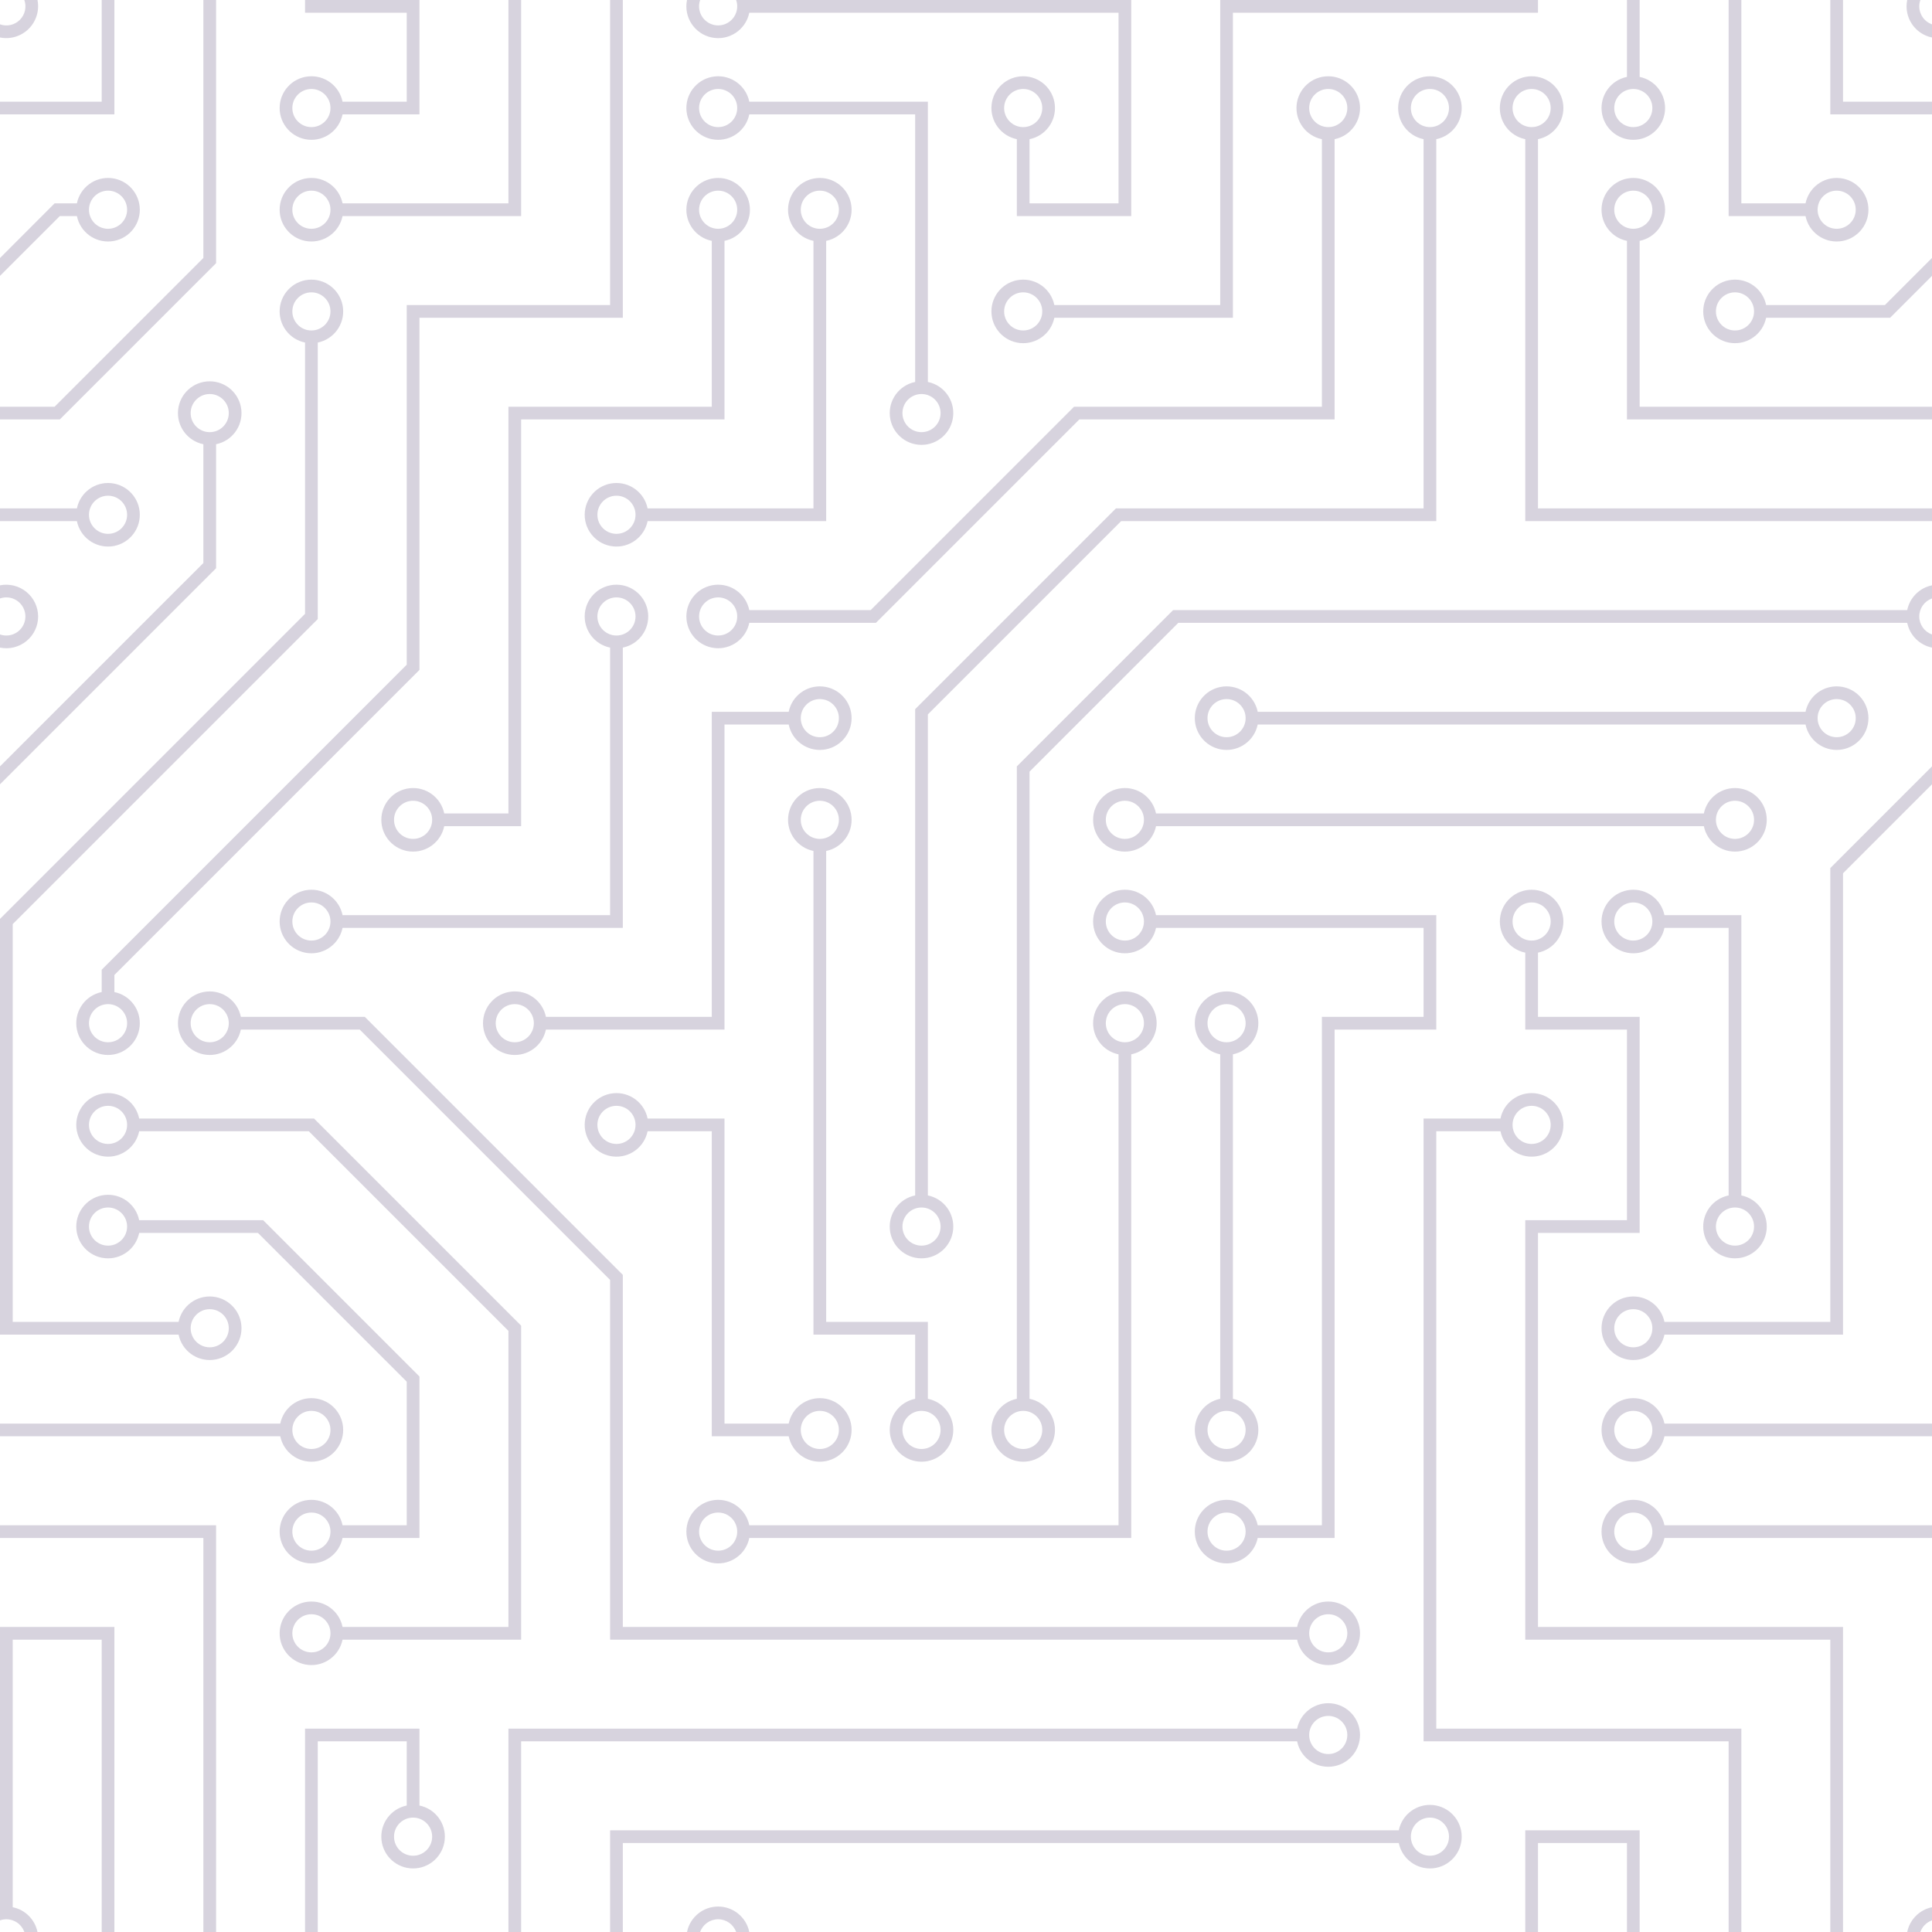
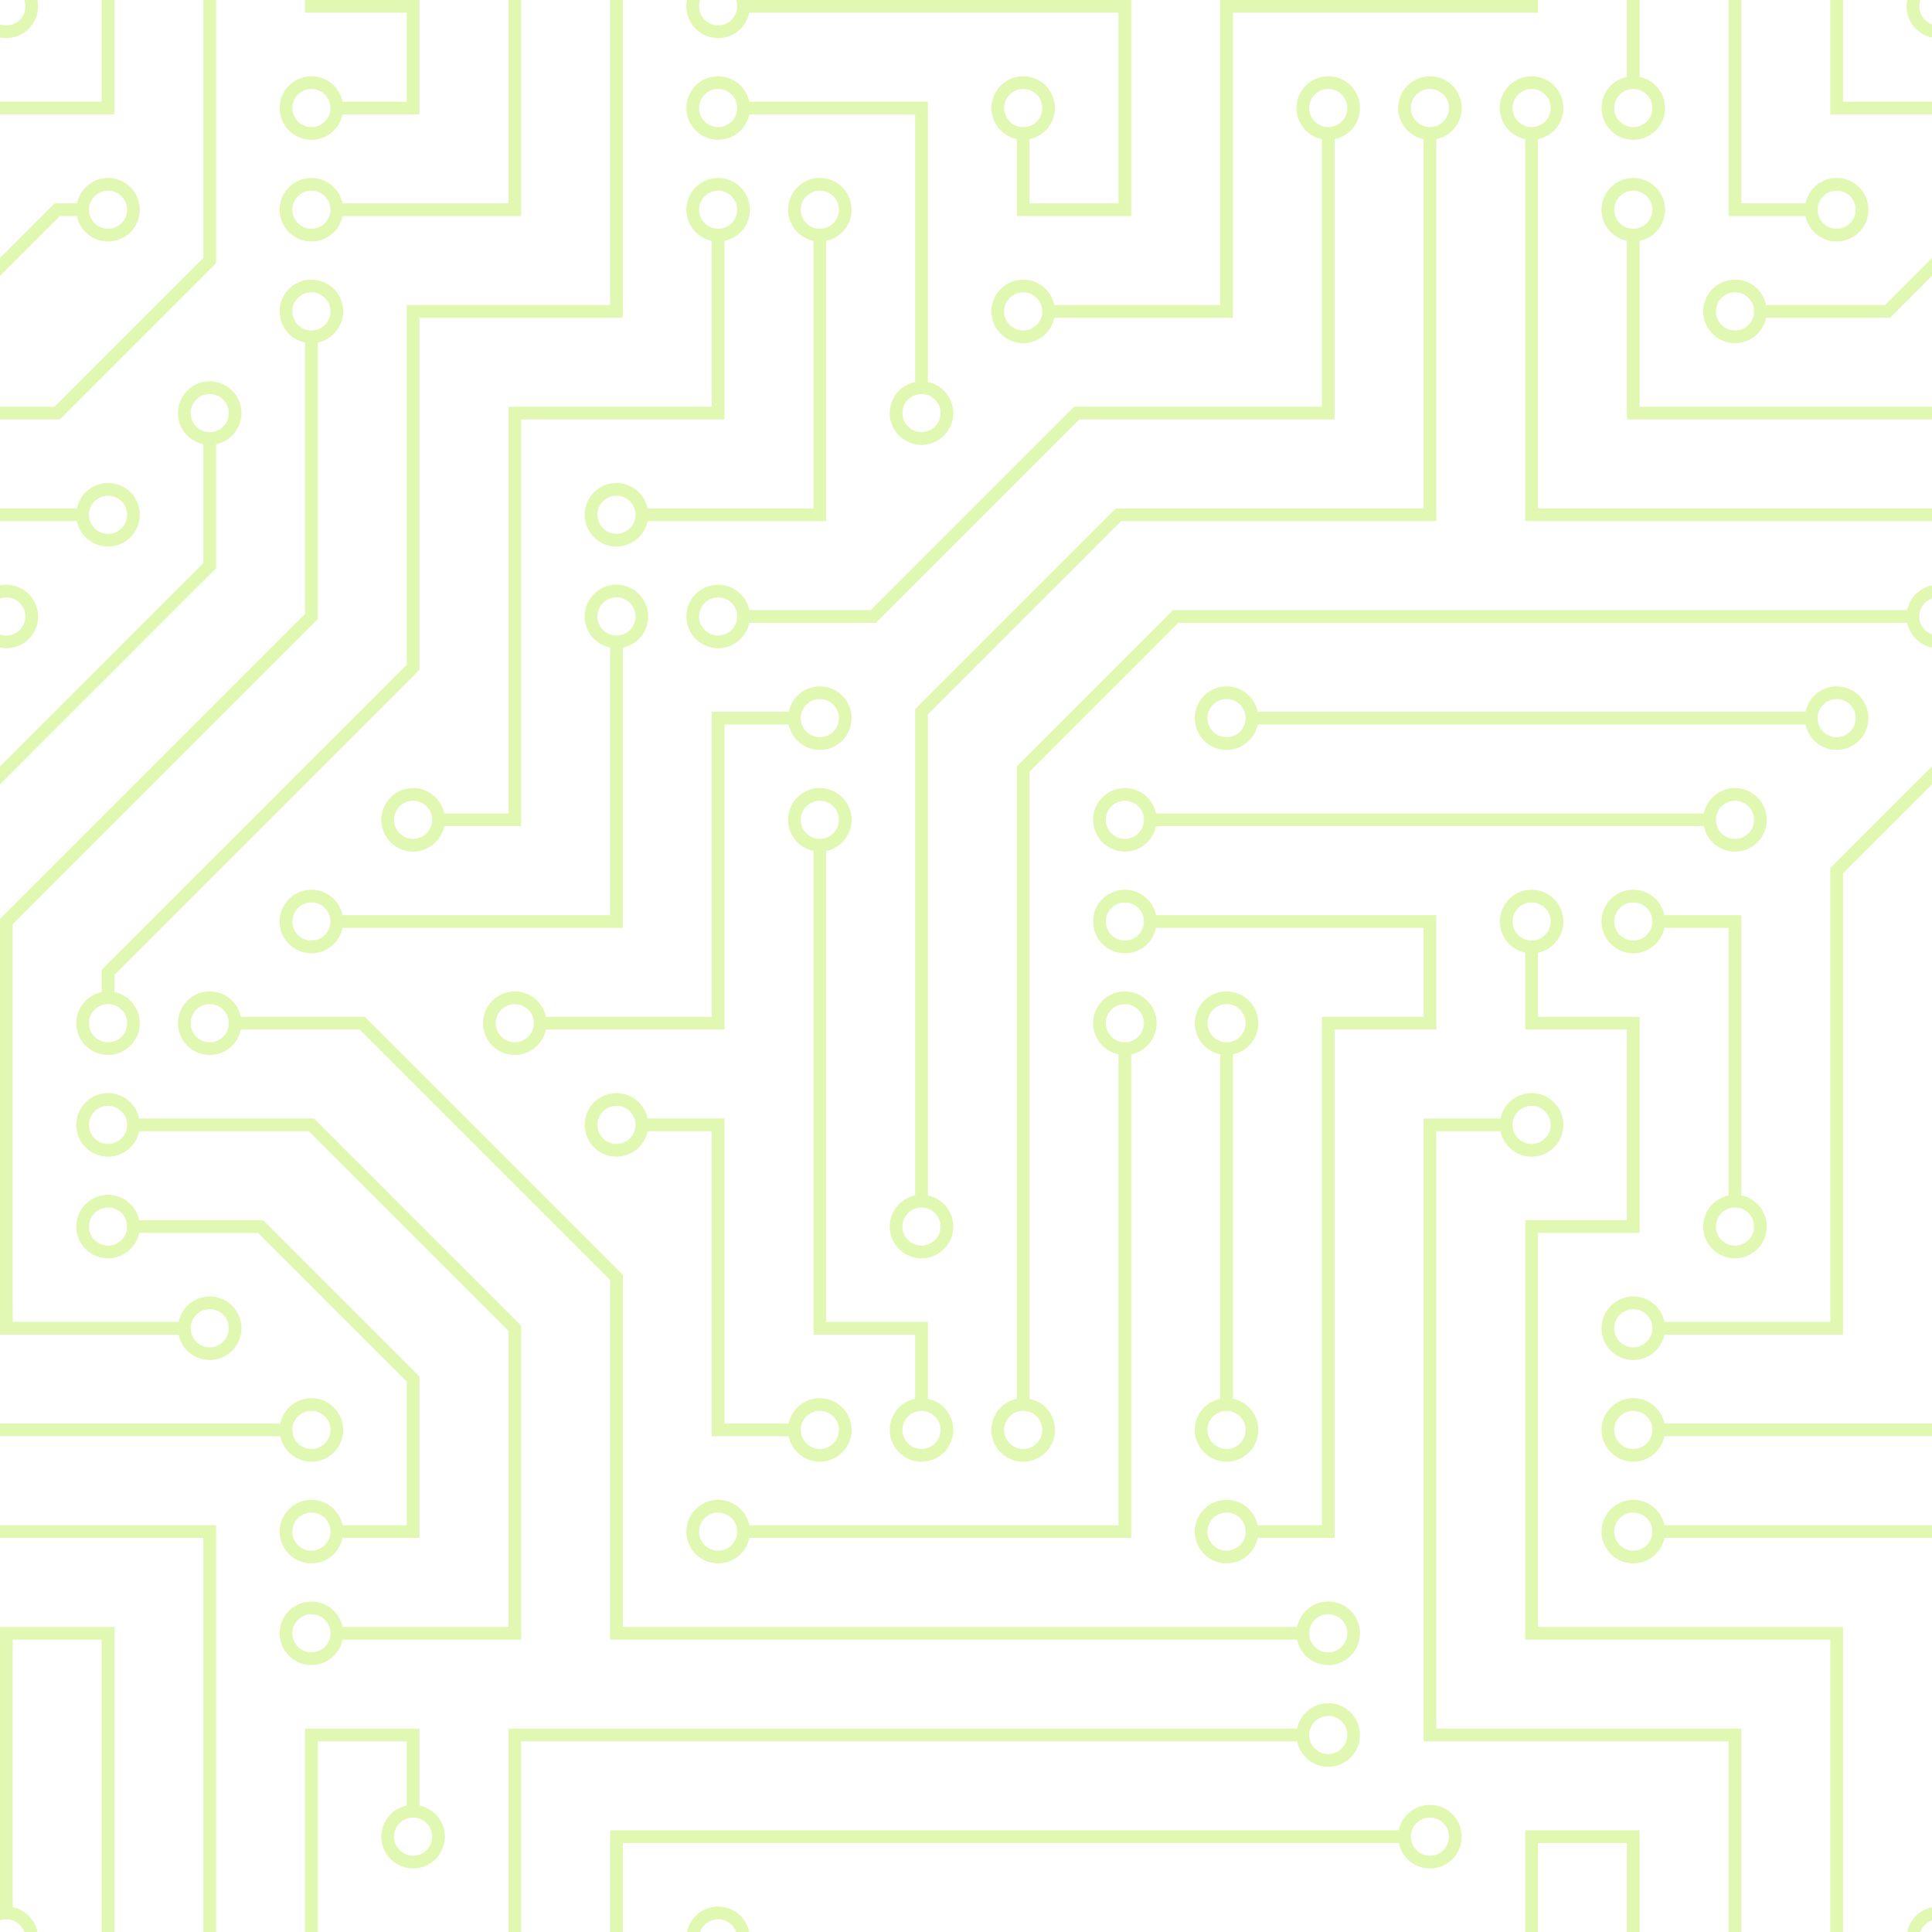
<svg xmlns="http://www.w3.org/2000/svg" viewBox="0 0 304 304" width="304" height="304">
-   <path fill="#9C92AC" fill-opacity="0.4" d="M44.1 224a5 5 0 1 1 0 2H0v-2h44.1zm160 48a5 5 0 1 1 0 2H82v-2h122.1zm57.8-46a5 5 0 1 1 0-2H304v2h-42.1zm0 16a5 5 0 1 1 0-2H304v2h-42.1zm6.2-114a5 5 0 1 1 0 2h-86.2a5 5 0 1 1 0-2h86.2zm-256-48a5 5 0 1 1 0 2H0v-2h12.1zm185.8 34a5 5 0 1 1 0-2h86.2a5 5 0 1 1 0 2h-86.2zM258 12.1a5 5 0 1 1-2 0V0h2v12.1zm-64 208a5 5 0 1 1-2 0v-54.2a5 5 0 1 1 2 0v54.2zm48-198.2V80h62v2h-64V21.9a5 5 0 1 1 2 0zm16 16V64h46v2h-48V37.9a5 5 0 1 1 2 0zm-128 96V208h16v12.1a5 5 0 1 1-2 0V210h-16v-76.1a5 5 0 1 1 2 0zm-5.9-21.9a5 5 0 1 1 0 2H114v48H85.9a5 5 0 1 1 0-2H112v-48h12.1zm-6.2 130a5 5 0 1 1 0-2H176v-74.1a5 5 0 1 1 2 0V242h-60.1zm-16-64a5 5 0 1 1 0-2H114v48h10.1a5 5 0 1 1 0 2H112v-48h-10.1zM66 284.1a5 5 0 1 1-2 0V274H50v30h-2v-32h18v12.1zM236.1 176a5 5 0 1 1 0 2H226v94h48v32h-2v-30h-48v-98h12.1zm25.8-30a5 5 0 1 1 0-2H274v44.1a5 5 0 1 1-2 0V146h-10.1zm-64 96a5 5 0 1 1 0-2H208v-80h16v-14h-42.1a5 5 0 1 1 0-2H226v18h-16v80h-12.1zm86.2-210a5 5 0 1 1 0 2H272V0h2v32h10.1zM98 101.9V146H53.9a5 5 0 1 1 0-2H96v-42.1a5 5 0 1 1 2 0zM53.9 34a5 5 0 1 1 0-2H80V0h2v34H53.9zm60.1 3.9V66H82v64H69.9a5 5 0 1 1 0-2H80V64h32V37.9a5 5 0 1 1 2 0zM101.9 82a5 5 0 1 1 0-2H128V37.9a5 5 0 1 1 2 0V82h-28.1zm16-64a5 5 0 1 1 0-2H146v44.1a5 5 0 1 1-2 0V18h-26.1zm102.2 270a5 5 0 1 1 0 2H98v14h-2v-16h124.1zM242 149.9V160h16v34h-16v62h48v48h-2v-46h-48v-66h16v-30h-16v-12.1a5 5 0 1 1 2 0zM53.9 18a5 5 0 1 1 0-2H64V2H48V0h18v18H53.9zm112 32a5 5 0 1 1 0-2H192V0h50v2h-48v48h-28.1zm-48-48a5 5 0 0 1-9.8-2h2.07a3 3 0 1 0 5.66 0H178v34h-18V21.9a5 5 0 1 1 2 0V32h14V2h-58.1zm0 96a5 5 0 1 1 0-2H137l32-32h39V21.9a5 5 0 1 1 2 0V66h-40.17l-32 32H117.9zm28.1 90.1a5 5 0 1 1-2 0v-76.51L175.59 80H224V21.9a5 5 0 1 1 2 0V82h-49.59L146 112.41v75.69zm16 32a5 5 0 1 1-2 0v-99.51L184.59 96H300.1a5 5 0 0 1 3.9-3.9v2.07a3 3 0 0 0 0 5.66v2.07a5 5 0 0 1-3.9-3.9H185.41L162 121.41v98.69zm-144-64a5 5 0 1 1-2 0v-3.51l48-48V48h32V0h2v50H66v55.41l-48 48v2.69zM50 53.9v43.51l-48 48V208h26.1a5 5 0 1 1 0 2H0v-65.41l48-48V53.9a5 5 0 1 1 2 0zm-16 16V89.41l-34 34v-2.82l32-32V69.9a5 5 0 1 1 2 0zM12.1 32a5 5 0 1 1 0 2H9.41L0 43.41V40.6L8.59 32h3.51zm265.8 18a5 5 0 1 1 0-2h18.69l7.41-7.41v2.82L297.41 50H277.9zm-16 160a5 5 0 1 1 0-2H288v-71.41l16-16v2.82l-14 14V210h-28.1zm-208 32a5 5 0 1 1 0-2H64v-22.59L40.59 194H21.9a5 5 0 1 1 0-2H41.41L66 216.59V242H53.9zm150.2 14a5 5 0 1 1 0 2H96v-56.6L56.6 162H37.9a5 5 0 1 1 0-2h19.5L98 200.6V256h106.1zm-150.2 2a5 5 0 1 1 0-2H80v-46.59L48.59 178H21.9a5 5 0 1 1 0-2H49.41L82 208.59V258H53.9zM34 39.8v1.61L9.41 66H0v-2h8.59L32 40.59V0h2v39.8zM2 300.1a5 5 0 0 1 3.9 3.9H3.83A3 3 0 0 0 0 302.17V256h18v48h-2v-46H2v42.1zM34 241v63h-2v-62H0v-2h34v1zM17 18H0v-2h16V0h2v18h-1zm273-2h14v2h-16V0h2v16zm-32 273v15h-2v-14h-14v14h-2v-16h18v1zM0 92.1A5.02 5.02 0 0 1 6 97a5 5 0 0 1-6 4.9v-2.07a3 3 0 1 0 0-5.66V92.1zM80 272h2v32h-2v-32zm37.9 32h-2.07a3 3 0 0 0-5.66 0h-2.07a5 5 0 0 1 9.8 0zM5.9 0A5.02 5.02 0 0 1 0 5.9V3.83A3 3 0 0 0 3.83 0H5.9zm294.2 0h2.07A3 3 0 0 0 304 3.83V5.9a5 5 0 0 1-3.9-5.9zm3.9 300.1v2.07a3 3 0 0 0-1.83 1.83h-2.07a5 5 0 0 1 3.9-3.9zM97 100a3 3 0 1 0 0-6 3 3 0 0 0 0 6zm0-16a3 3 0 1 0 0-6 3 3 0 0 0 0 6zm16 16a3 3 0 1 0 0-6 3 3 0 0 0 0 6zm16 16a3 3 0 1 0 0-6 3 3 0 0 0 0 6zm0 16a3 3 0 1 0 0-6 3 3 0 0 0 0 6zm-48 32a3 3 0 1 0 0-6 3 3 0 0 0 0 6zm16 16a3 3 0 1 0 0-6 3 3 0 0 0 0 6zm32 48a3 3 0 1 0 0-6 3 3 0 0 0 0 6zm-16 16a3 3 0 1 0 0-6 3 3 0 0 0 0 6zm32-16a3 3 0 1 0 0-6 3 3 0 0 0 0 6zm0-32a3 3 0 1 0 0-6 3 3 0 0 0 0 6zm16 32a3 3 0 1 0 0-6 3 3 0 0 0 0 6zm32 16a3 3 0 1 0 0-6 3 3 0 0 0 0 6zm0-16a3 3 0 1 0 0-6 3 3 0 0 0 0 6zm-16-64a3 3 0 1 0 0-6 3 3 0 0 0 0 6zm16 0a3 3 0 1 0 0-6 3 3 0 0 0 0 6zm16 96a3 3 0 1 0 0-6 3 3 0 0 0 0 6zm0 16a3 3 0 1 0 0-6 3 3 0 0 0 0 6zm16 16a3 3 0 1 0 0-6 3 3 0 0 0 0 6zm16-144a3 3 0 1 0 0-6 3 3 0 0 0 0 6zm0 32a3 3 0 1 0 0-6 3 3 0 0 0 0 6zm16-32a3 3 0 1 0 0-6 3 3 0 0 0 0 6zm16-16a3 3 0 1 0 0-6 3 3 0 0 0 0 6zm-96 0a3 3 0 1 0 0-6 3 3 0 0 0 0 6zm0 16a3 3 0 1 0 0-6 3 3 0 0 0 0 6zm16-32a3 3 0 1 0 0-6 3 3 0 0 0 0 6zm96 0a3 3 0 1 0 0-6 3 3 0 0 0 0 6zm-16-64a3 3 0 1 0 0-6 3 3 0 0 0 0 6zm16-16a3 3 0 1 0 0-6 3 3 0 0 0 0 6zm-32 0a3 3 0 1 0 0-6 3 3 0 0 0 0 6zm0-16a3 3 0 1 0 0-6 3 3 0 0 0 0 6zm-16 0a3 3 0 1 0 0-6 3 3 0 0 0 0 6zm-16 0a3 3 0 1 0 0-6 3 3 0 0 0 0 6zm-16 0a3 3 0 1 0 0-6 3 3 0 0 0 0 6zM49 36a3 3 0 1 0 0-6 3 3 0 0 0 0 6zm-32 0a3 3 0 1 0 0-6 3 3 0 0 0 0 6zm32 16a3 3 0 1 0 0-6 3 3 0 0 0 0 6zM33 68a3 3 0 1 0 0-6 3 3 0 0 0 0 6zm16-48a3 3 0 1 0 0-6 3 3 0 0 0 0 6zm0 240a3 3 0 1 0 0-6 3 3 0 0 0 0 6zm16 32a3 3 0 1 0 0-6 3 3 0 0 0 0 6zm-16-64a3 3 0 1 0 0-6 3 3 0 0 0 0 6zm0 16a3 3 0 1 0 0-6 3 3 0 0 0 0 6zm-16-32a3 3 0 1 0 0-6 3 3 0 0 0 0 6zm80-176a3 3 0 1 0 0-6 3 3 0 0 0 0 6zm16 0a3 3 0 1 0 0-6 3 3 0 0 0 0 6zm-16-16a3 3 0 1 0 0-6 3 3 0 0 0 0 6zm32 48a3 3 0 1 0 0-6 3 3 0 0 0 0 6zm16-16a3 3 0 1 0 0-6 3 3 0 0 0 0 6zm0-32a3 3 0 1 0 0-6 3 3 0 0 0 0 6zm112 176a3 3 0 1 0 0-6 3 3 0 0 0 0 6zm-16 16a3 3 0 1 0 0-6 3 3 0 0 0 0 6zm0 16a3 3 0 1 0 0-6 3 3 0 0 0 0 6zm0 16a3 3 0 1 0 0-6 3 3 0 0 0 0 6zM17 180a3 3 0 1 0 0-6 3 3 0 0 0 0 6zm0 16a3 3 0 1 0 0-6 3 3 0 0 0 0 6zm0-32a3 3 0 1 0 0-6 3 3 0 0 0 0 6zm16 0a3 3 0 1 0 0-6 3 3 0 0 0 0 6zM17 84a3 3 0 1 0 0-6 3 3 0 0 0 0 6zm32 64a3 3 0 1 0 0-6 3 3 0 0 0 0 6zm16-16a3 3 0 1 0 0-6 3 3 0 0 0 0 6z" />
+   <path fill="#9ae600" fill-opacity="0.3" d="M44.1 224a5 5 0 1 1 0 2H0v-2h44.1zm160 48a5 5 0 1 1 0 2H82v-2h122.1zm57.8-46a5 5 0 1 1 0-2H304v2h-42.1zm0 16a5 5 0 1 1 0-2H304v2h-42.1zm6.2-114a5 5 0 1 1 0 2h-86.2a5 5 0 1 1 0-2h86.2zm-256-48a5 5 0 1 1 0 2H0v-2h12.1zm185.8 34a5 5 0 1 1 0-2h86.2a5 5 0 1 1 0 2h-86.2zM258 12.1a5 5 0 1 1-2 0V0h2v12.1zm-64 208a5 5 0 1 1-2 0v-54.2a5 5 0 1 1 2 0v54.2zm48-198.2V80h62v2h-64V21.9a5 5 0 1 1 2 0zm16 16V64h46v2h-48V37.9a5 5 0 1 1 2 0zm-128 96V208h16v12.1a5 5 0 1 1-2 0V210h-16v-76.1a5 5 0 1 1 2 0zm-5.9-21.9a5 5 0 1 1 0 2H114v48H85.9a5 5 0 1 1 0-2H112v-48h12.1zm-6.2 130a5 5 0 1 1 0-2H176v-74.1a5 5 0 1 1 2 0V242h-60.1zm-16-64a5 5 0 1 1 0-2H114v48h10.1a5 5 0 1 1 0 2H112v-48h-10.1zM66 284.1a5 5 0 1 1-2 0V274H50v30h-2v-32h18v12.1zM236.1 176a5 5 0 1 1 0 2H226v94h48v32h-2v-30h-48v-98h12.1zm25.8-30a5 5 0 1 1 0-2H274v44.1a5 5 0 1 1-2 0V146h-10.1zm-64 96a5 5 0 1 1 0-2H208v-80h16v-14h-42.1a5 5 0 1 1 0-2H226v18h-16v80h-12.1zm86.2-210a5 5 0 1 1 0 2H272V0h2v32h10.1zM98 101.9V146H53.9a5 5 0 1 1 0-2H96v-42.1a5 5 0 1 1 2 0zM53.9 34a5 5 0 1 1 0-2H80V0h2v34H53.9zm60.1 3.9V66H82v64H69.9a5 5 0 1 1 0-2H80V64h32V37.9a5 5 0 1 1 2 0zM101.9 82a5 5 0 1 1 0-2H128V37.9a5 5 0 1 1 2 0V82h-28.1zm16-64a5 5 0 1 1 0-2H146v44.1a5 5 0 1 1-2 0V18h-26.1zm102.2 270a5 5 0 1 1 0 2H98v14h-2v-16h124.1zM242 149.9V160h16v34h-16v62h48v48h-2v-46h-48v-66h16v-30h-16v-12.1a5 5 0 1 1 2 0zM53.9 18a5 5 0 1 1 0-2H64V2H48V0h18v18H53.9zm112 32a5 5 0 1 1 0-2H192V0h50v2h-48v48h-28.1zm-48-48a5 5 0 0 1-9.8-2h2.07a3 3 0 1 0 5.66 0H178v34h-18V21.9a5 5 0 1 1 2 0V32h14V2h-58.1zm0 96a5 5 0 1 1 0-2H137l32-32h39V21.9a5 5 0 1 1 2 0V66h-40.17l-32 32H117.9zm28.1 90.1a5 5 0 1 1-2 0v-76.51L175.59 80H224V21.9a5 5 0 1 1 2 0V82h-49.59L146 112.41v75.69zm16 32a5 5 0 1 1-2 0v-99.51L184.59 96H300.1a5 5 0 0 1 3.9-3.9v2.07a3 3 0 0 0 0 5.66v2.07a5 5 0 0 1-3.9-3.9H185.41L162 121.41v98.69zm-144-64a5 5 0 1 1-2 0v-3.51l48-48V48h32V0h2v50H66v55.41l-48 48v2.69zM50 53.9v43.51l-48 48V208h26.1a5 5 0 1 1 0 2H0v-65.41l48-48V53.9a5 5 0 1 1 2 0zm-16 16V89.41l-34 34v-2.82l32-32V69.9a5 5 0 1 1 2 0zM12.1 32a5 5 0 1 1 0 2H9.41L0 43.41V40.6L8.59 32h3.51zm265.8 18a5 5 0 1 1 0-2h18.69l7.41-7.41v2.82L297.41 50H277.9zm-16 160a5 5 0 1 1 0-2H288v-71.41l16-16v2.82l-14 14V210h-28.1zm-208 32a5 5 0 1 1 0-2H64v-22.59L40.59 194H21.9a5 5 0 1 1 0-2H41.41L66 216.59V242H53.9zm150.2 14a5 5 0 1 1 0 2H96v-56.6L56.6 162H37.9a5 5 0 1 1 0-2h19.5L98 200.6V256h106.1zm-150.2 2a5 5 0 1 1 0-2H80v-46.59L48.59 178H21.9a5 5 0 1 1 0-2H49.41L82 208.59V258H53.9zM34 39.8v1.61L9.41 66H0v-2h8.59L32 40.59V0h2v39.8zM2 300.1a5 5 0 0 1 3.9 3.9H3.83A3 3 0 0 0 0 302.17V256h18v48h-2v-46H2v42.1zM34 241v63h-2v-62H0v-2h34v1zM17 18H0v-2h16V0h2v18h-1zm273-2h14v2h-16V0h2v16zm-32 273v15h-2v-14h-14v14h-2v-16h18v1zM0 92.1A5.02 5.02 0 0 1 6 97a5 5 0 0 1-6 4.9v-2.07a3 3 0 1 0 0-5.66V92.1zM80 272h2v32h-2v-32zm37.9 32h-2.07a3 3 0 0 0-5.66 0h-2.07a5 5 0 0 1 9.8 0zM5.9 0A5.02 5.02 0 0 1 0 5.9V3.83A3 3 0 0 0 3.83 0H5.9zm294.2 0h2.07A3 3 0 0 0 304 3.83V5.9a5 5 0 0 1-3.9-5.9zm3.9 300.1v2.07a3 3 0 0 0-1.83 1.83h-2.07a5 5 0 0 1 3.9-3.9zM97 100a3 3 0 1 0 0-6 3 3 0 0 0 0 6zm0-16a3 3 0 1 0 0-6 3 3 0 0 0 0 6zm16 16a3 3 0 1 0 0-6 3 3 0 0 0 0 6zm16 16a3 3 0 1 0 0-6 3 3 0 0 0 0 6zm0 16a3 3 0 1 0 0-6 3 3 0 0 0 0 6zm-48 32a3 3 0 1 0 0-6 3 3 0 0 0 0 6zm16 16a3 3 0 1 0 0-6 3 3 0 0 0 0 6zm32 48a3 3 0 1 0 0-6 3 3 0 0 0 0 6zm-16 16a3 3 0 1 0 0-6 3 3 0 0 0 0 6zm32-16a3 3 0 1 0 0-6 3 3 0 0 0 0 6zm0-32a3 3 0 1 0 0-6 3 3 0 0 0 0 6zm16 32a3 3 0 1 0 0-6 3 3 0 0 0 0 6zm32 16a3 3 0 1 0 0-6 3 3 0 0 0 0 6zm0-16a3 3 0 1 0 0-6 3 3 0 0 0 0 6zm-16-64a3 3 0 1 0 0-6 3 3 0 0 0 0 6zm16 0a3 3 0 1 0 0-6 3 3 0 0 0 0 6zm16 96a3 3 0 1 0 0-6 3 3 0 0 0 0 6zm0 16a3 3 0 1 0 0-6 3 3 0 0 0 0 6zm16 16a3 3 0 1 0 0-6 3 3 0 0 0 0 6zm16-144a3 3 0 1 0 0-6 3 3 0 0 0 0 6zm0 32a3 3 0 1 0 0-6 3 3 0 0 0 0 6zm16-32a3 3 0 1 0 0-6 3 3 0 0 0 0 6zm16-16a3 3 0 1 0 0-6 3 3 0 0 0 0 6zm-96 0a3 3 0 1 0 0-6 3 3 0 0 0 0 6zm0 16a3 3 0 1 0 0-6 3 3 0 0 0 0 6zm16-32a3 3 0 1 0 0-6 3 3 0 0 0 0 6zm96 0a3 3 0 1 0 0-6 3 3 0 0 0 0 6zm-16-64a3 3 0 1 0 0-6 3 3 0 0 0 0 6zm16-16a3 3 0 1 0 0-6 3 3 0 0 0 0 6zm-32 0a3 3 0 1 0 0-6 3 3 0 0 0 0 6zm0-16a3 3 0 1 0 0-6 3 3 0 0 0 0 6zm-16 0a3 3 0 1 0 0-6 3 3 0 0 0 0 6zm-16 0a3 3 0 1 0 0-6 3 3 0 0 0 0 6zm-16 0a3 3 0 1 0 0-6 3 3 0 0 0 0 6zM49 36a3 3 0 1 0 0-6 3 3 0 0 0 0 6zm-32 0a3 3 0 1 0 0-6 3 3 0 0 0 0 6zm32 16a3 3 0 1 0 0-6 3 3 0 0 0 0 6zM33 68a3 3 0 1 0 0-6 3 3 0 0 0 0 6zm16-48a3 3 0 1 0 0-6 3 3 0 0 0 0 6zm0 240a3 3 0 1 0 0-6 3 3 0 0 0 0 6zm16 32a3 3 0 1 0 0-6 3 3 0 0 0 0 6zm-16-64a3 3 0 1 0 0-6 3 3 0 0 0 0 6zm0 16a3 3 0 1 0 0-6 3 3 0 0 0 0 6zm-16-32a3 3 0 1 0 0-6 3 3 0 0 0 0 6zm80-176a3 3 0 1 0 0-6 3 3 0 0 0 0 6zm16 0a3 3 0 1 0 0-6 3 3 0 0 0 0 6zm-16-16a3 3 0 1 0 0-6 3 3 0 0 0 0 6zm32 48a3 3 0 1 0 0-6 3 3 0 0 0 0 6zm16-16a3 3 0 1 0 0-6 3 3 0 0 0 0 6zm0-32a3 3 0 1 0 0-6 3 3 0 0 0 0 6zm112 176a3 3 0 1 0 0-6 3 3 0 0 0 0 6zm-16 16a3 3 0 1 0 0-6 3 3 0 0 0 0 6zm0 16a3 3 0 1 0 0-6 3 3 0 0 0 0 6zm0 16a3 3 0 1 0 0-6 3 3 0 0 0 0 6zM17 180a3 3 0 1 0 0-6 3 3 0 0 0 0 6zm0 16a3 3 0 1 0 0-6 3 3 0 0 0 0 6zm0-32a3 3 0 1 0 0-6 3 3 0 0 0 0 6zm16 0a3 3 0 1 0 0-6 3 3 0 0 0 0 6zM17 84a3 3 0 1 0 0-6 3 3 0 0 0 0 6zm32 64a3 3 0 1 0 0-6 3 3 0 0 0 0 6zm16-16a3 3 0 1 0 0-6 3 3 0 0 0 0 6z" />
</svg>
